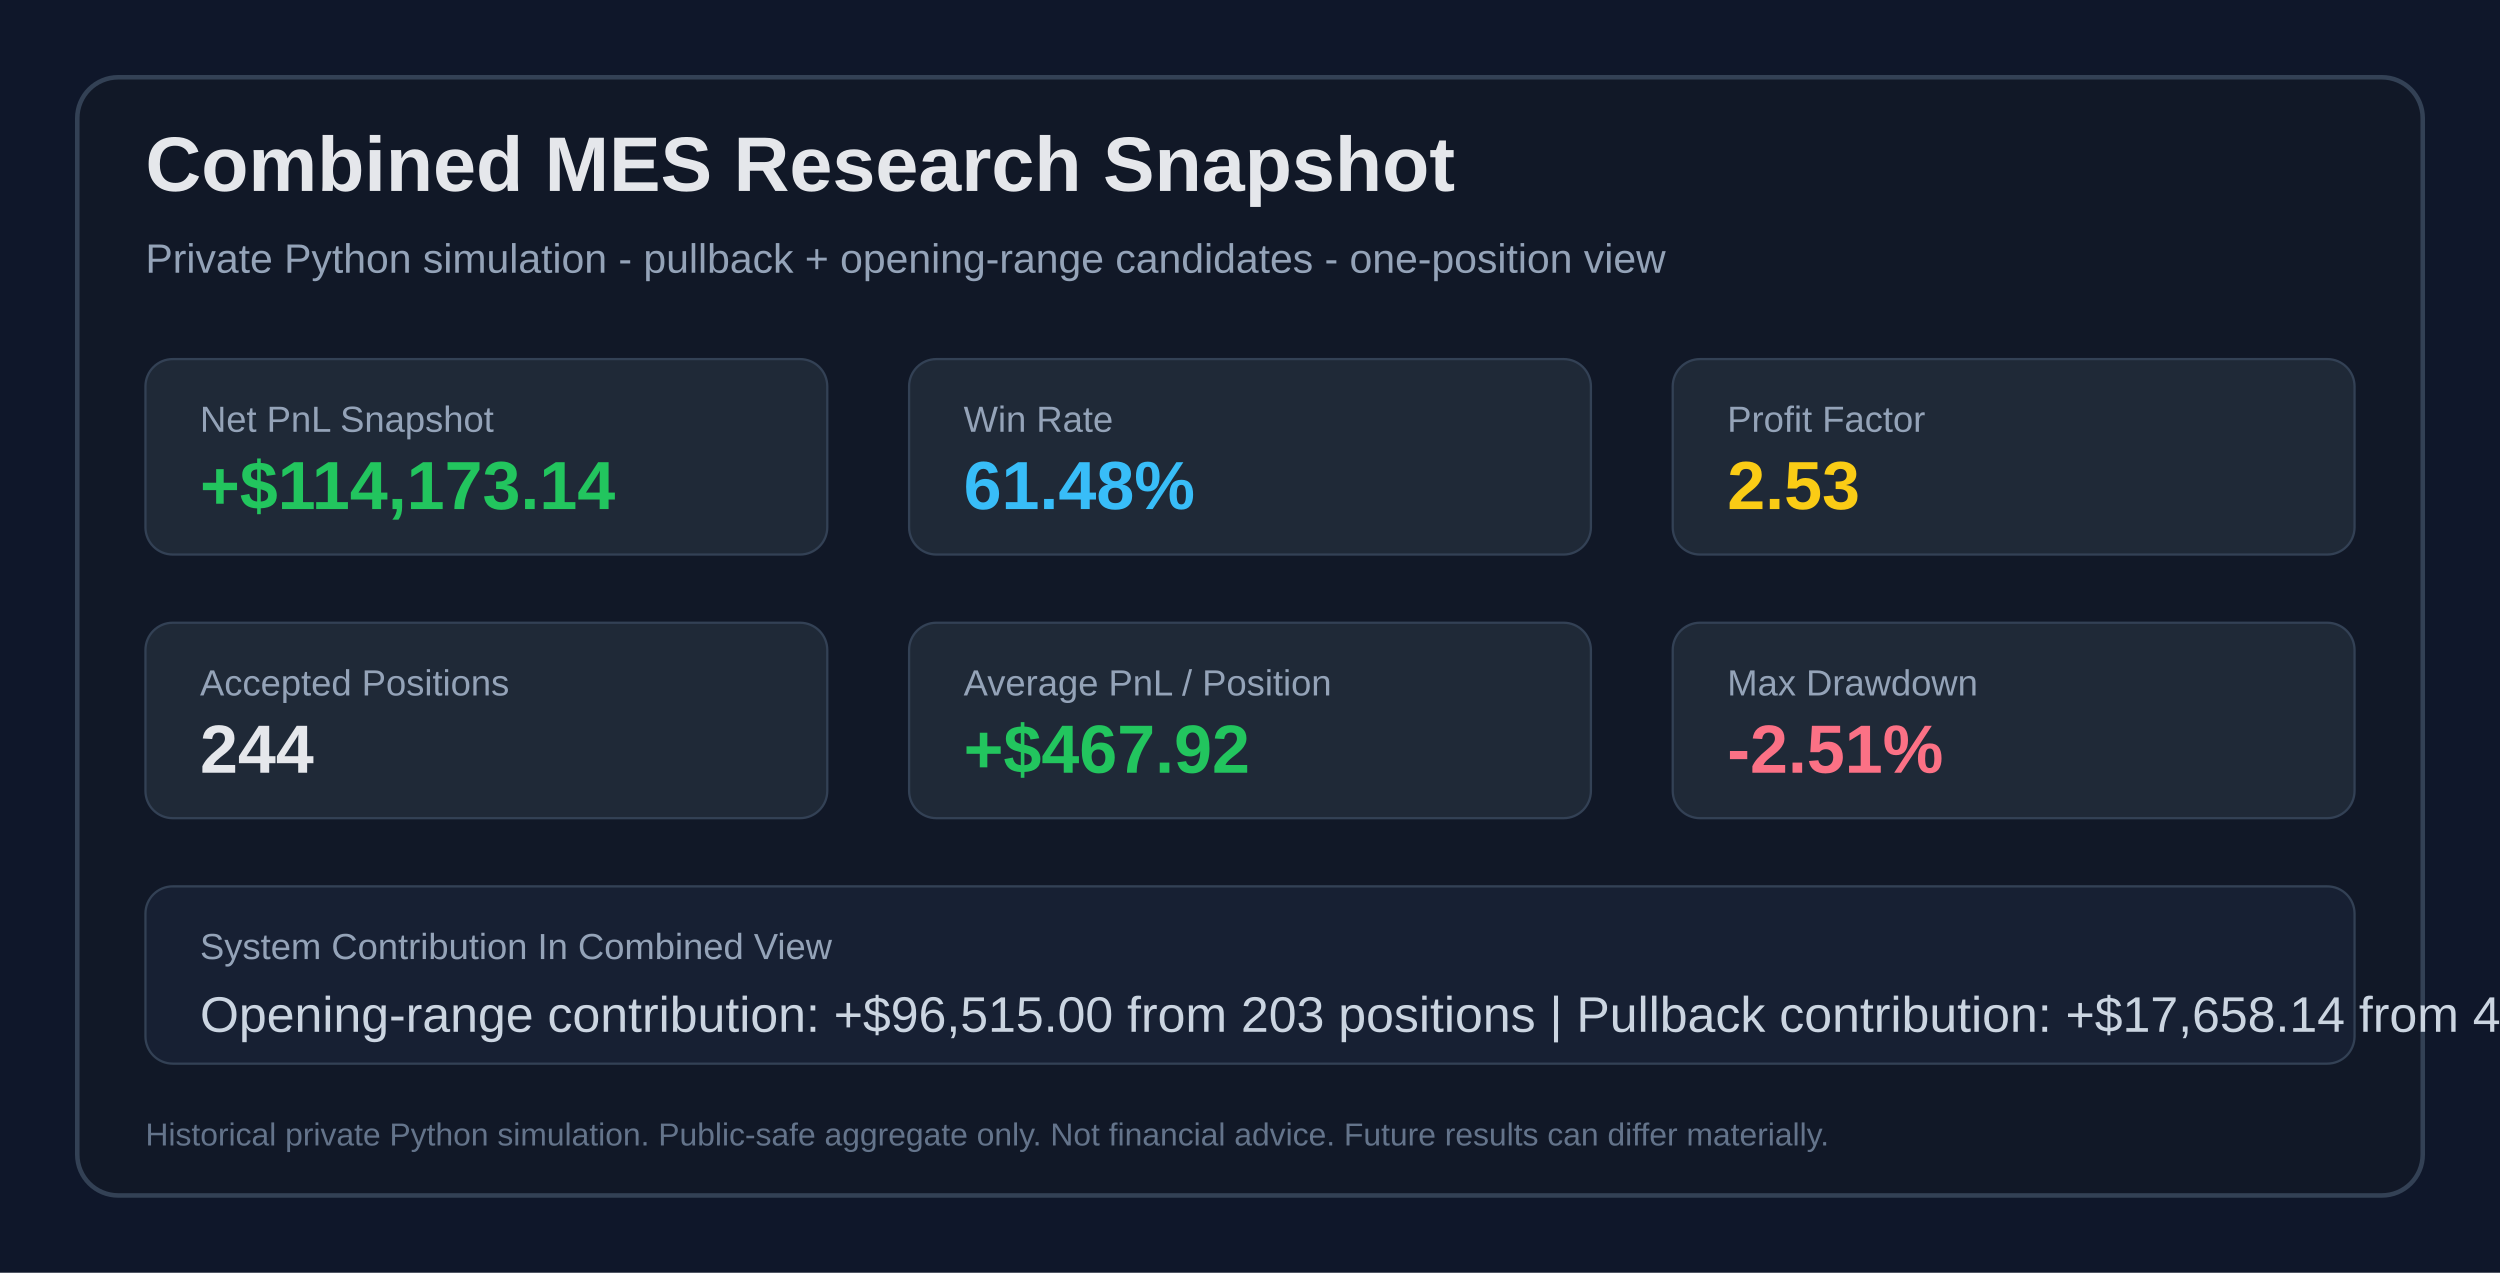
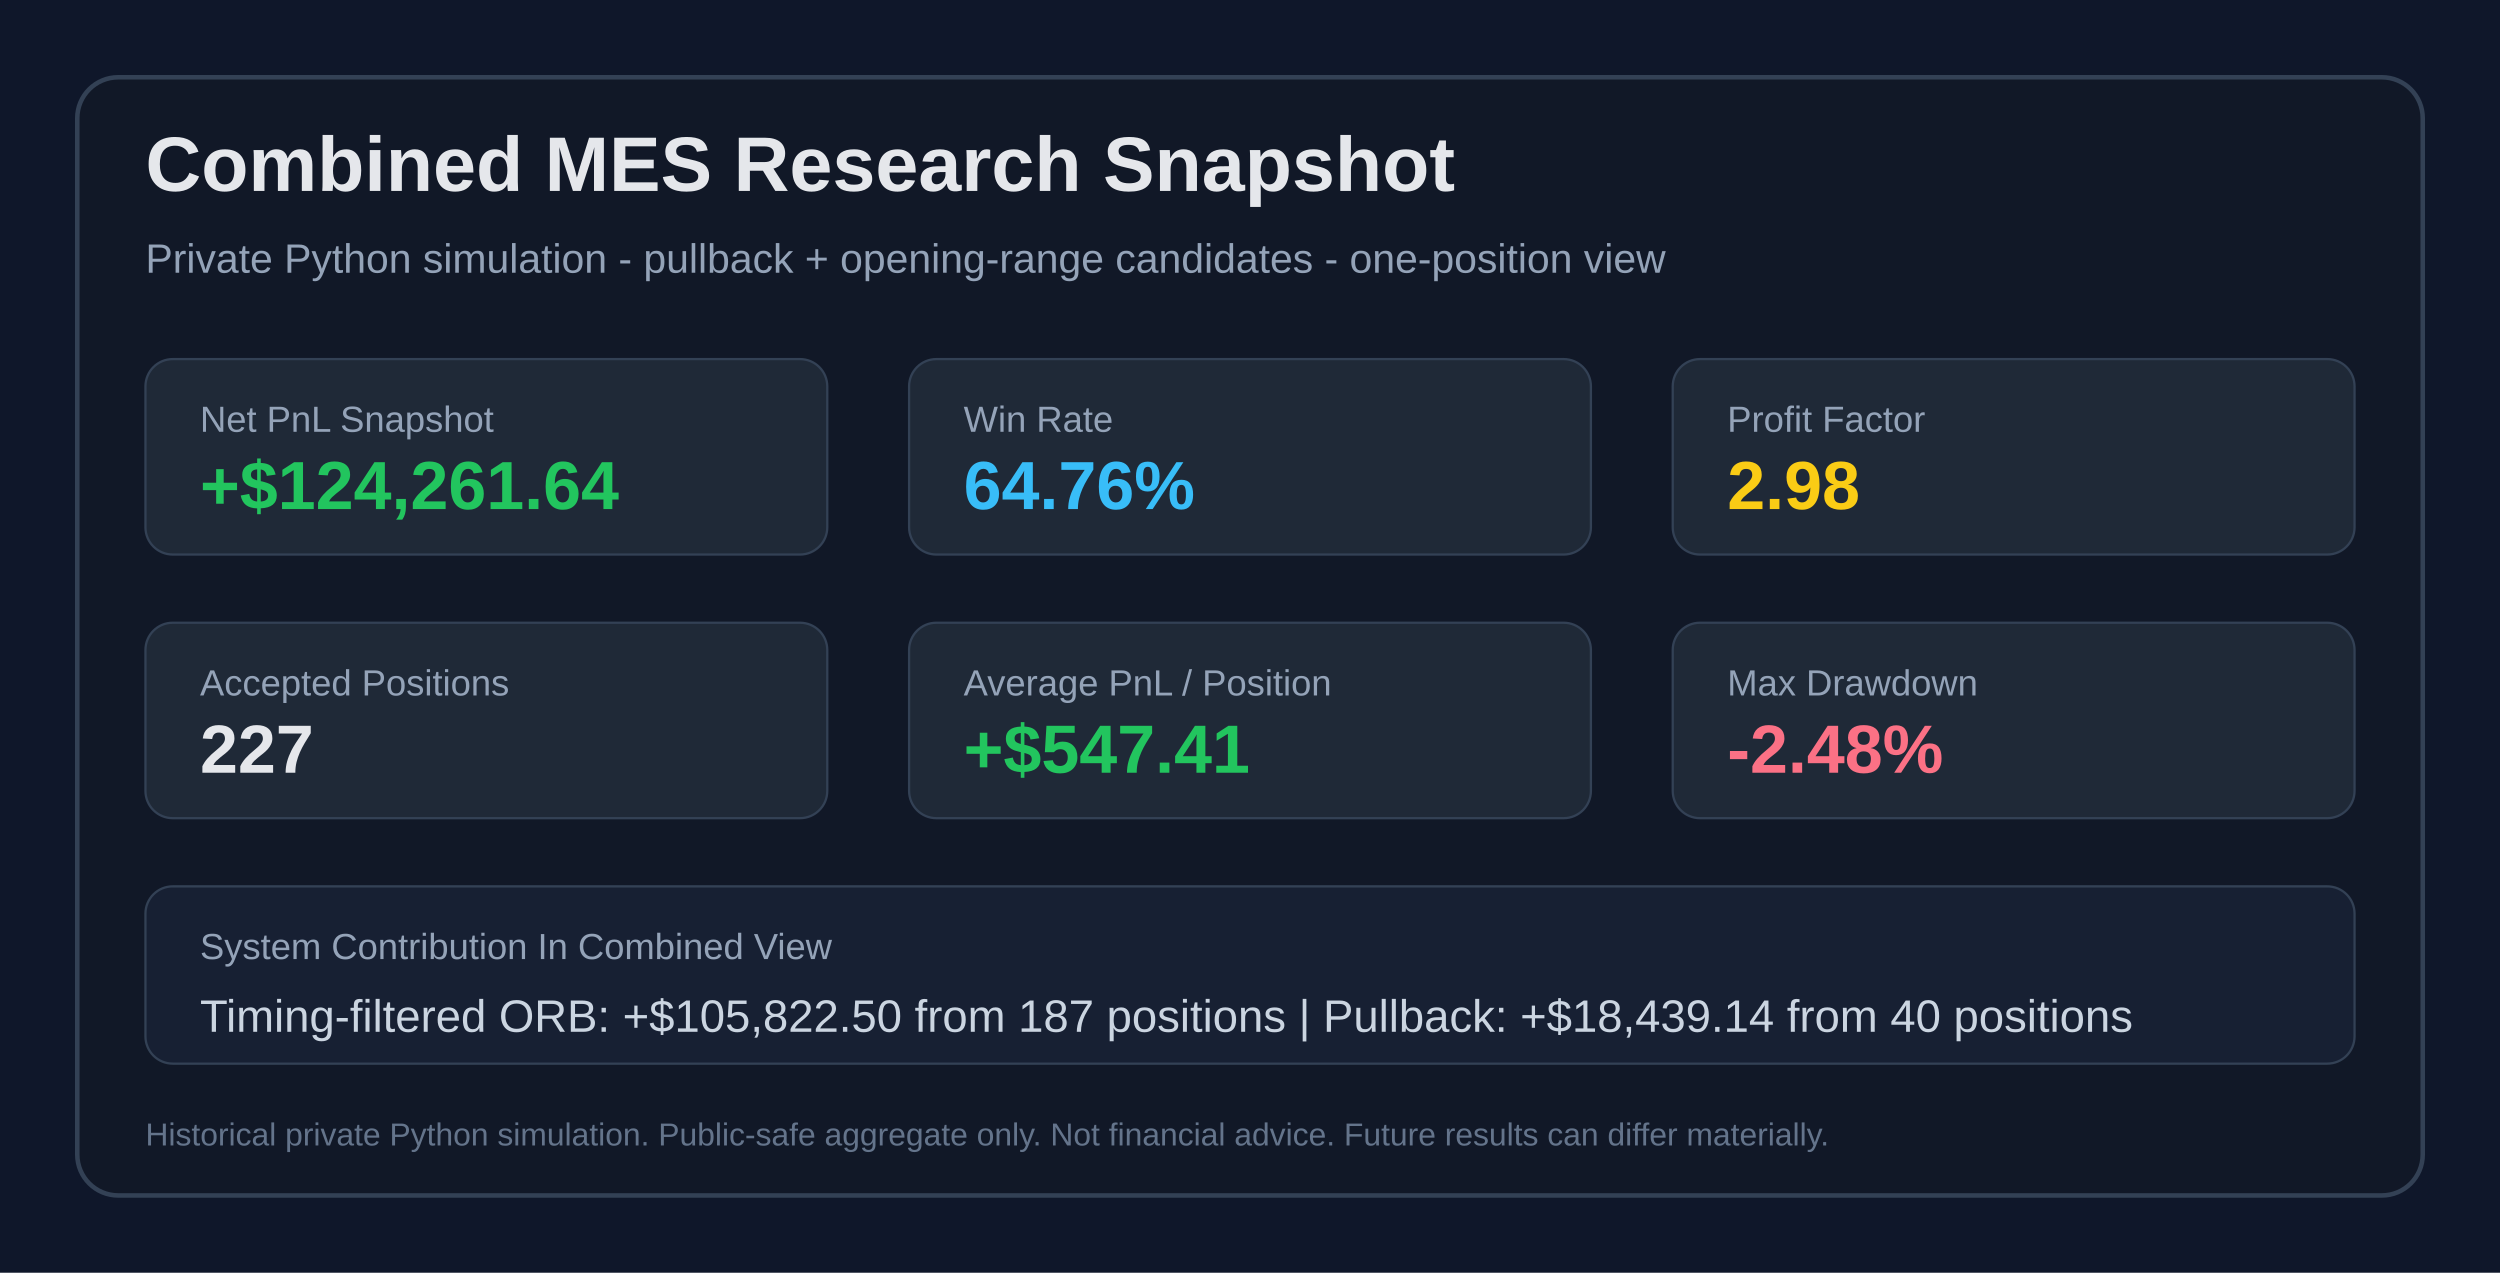
<svg xmlns="http://www.w3.org/2000/svg" width="1100" height="560" viewBox="0 0 1100 560" role="img" aria-label="Combined MES strategy research snapshot">
  <rect width="1100" height="560" fill="#0f172a" />
  <rect x="34" y="34" width="1032" height="492" rx="18" fill="#111827" stroke="#334155" stroke-width="2" />
  <text x="64" y="84" fill="#e5e7eb" font-family="Segoe UI, Arial, sans-serif" font-size="34" font-weight="700">Combined MES Research Snapshot</text>
  <text x="64" y="120" fill="#94a3b8" font-family="Segoe UI, Arial, sans-serif" font-size="18">Private Python simulation - pullback + opening-range candidates - one-position view</text>
  <g font-family="Segoe UI, Arial, sans-serif">
    <rect x="64" y="158" width="300" height="86" rx="12" fill="#1f2937" stroke="#334155" />
    <text x="88" y="190" fill="#94a3b8" font-size="16">Net PnL Snapshot</text>
-     <text x="88" y="224" fill="#22c55e" font-size="30" font-weight="700">+$114,173.14</text>
+     <text x="88" y="224" fill="#22c55e" font-size="30" font-weight="700">+$124,261.64</text>
    <rect x="400" y="158" width="300" height="86" rx="12" fill="#1f2937" stroke="#334155" />
    <text x="424" y="190" fill="#94a3b8" font-size="16">Win Rate</text>
-     <text x="424" y="224" fill="#38bdf8" font-size="30" font-weight="700">61.48%</text>
+     <text x="424" y="224" fill="#38bdf8" font-size="30" font-weight="700">64.76%</text>
    <rect x="736" y="158" width="300" height="86" rx="12" fill="#1f2937" stroke="#334155" />
    <text x="760" y="190" fill="#94a3b8" font-size="16">Profit Factor</text>
-     <text x="760" y="224" fill="#facc15" font-size="30" font-weight="700">2.53</text>
+     <text x="760" y="224" fill="#facc15" font-size="30" font-weight="700">2.98</text>
    <rect x="64" y="274" width="300" height="86" rx="12" fill="#1f2937" stroke="#334155" />
    <text x="88" y="306" fill="#94a3b8" font-size="16">Accepted Positions</text>
-     <text x="88" y="340" fill="#e5e7eb" font-size="30" font-weight="700">244</text>
+     <text x="88" y="340" fill="#e5e7eb" font-size="30" font-weight="700">227</text>
    <rect x="400" y="274" width="300" height="86" rx="12" fill="#1f2937" stroke="#334155" />
    <text x="424" y="306" fill="#94a3b8" font-size="16">Average PnL / Position</text>
-     <text x="424" y="340" fill="#22c55e" font-size="30" font-weight="700">+$467.92</text>
+     <text x="424" y="340" fill="#22c55e" font-size="30" font-weight="700">+$547.41</text>
    <rect x="736" y="274" width="300" height="86" rx="12" fill="#1f2937" stroke="#334155" />
    <text x="760" y="306" fill="#94a3b8" font-size="16">Max Drawdown</text>
-     <text x="760" y="340" fill="#fb7185" font-size="30" font-weight="700">-2.51%</text>
+     <text x="760" y="340" fill="#fb7185" font-size="30" font-weight="700">-2.48%</text>
    <rect x="64" y="390" width="972" height="78" rx="12" fill="#172033" stroke="#334155" />
    <text x="88" y="422" fill="#94a3b8" font-size="16">System Contribution In Combined View</text>
-     <text x="88" y="454" fill="#cbd5e1" font-size="22">Opening-range contribution: +$96,515.00 from 203 positions | Pullback contribution: +$17,658.14 from 41 positions</text>
+     <text x="88" y="454" fill="#cbd5e1" font-size="20">Timing-filtered ORB: +$105,822.50 from 187 positions | Pullback: +$18,439.14 from 40 positions</text>
  </g>
  <text x="64" y="504" fill="#64748b" font-family="Segoe UI, Arial, sans-serif" font-size="14">Historical private Python simulation. Public-safe aggregate only. Not financial advice. Future results can differ materially.</text>
</svg>
